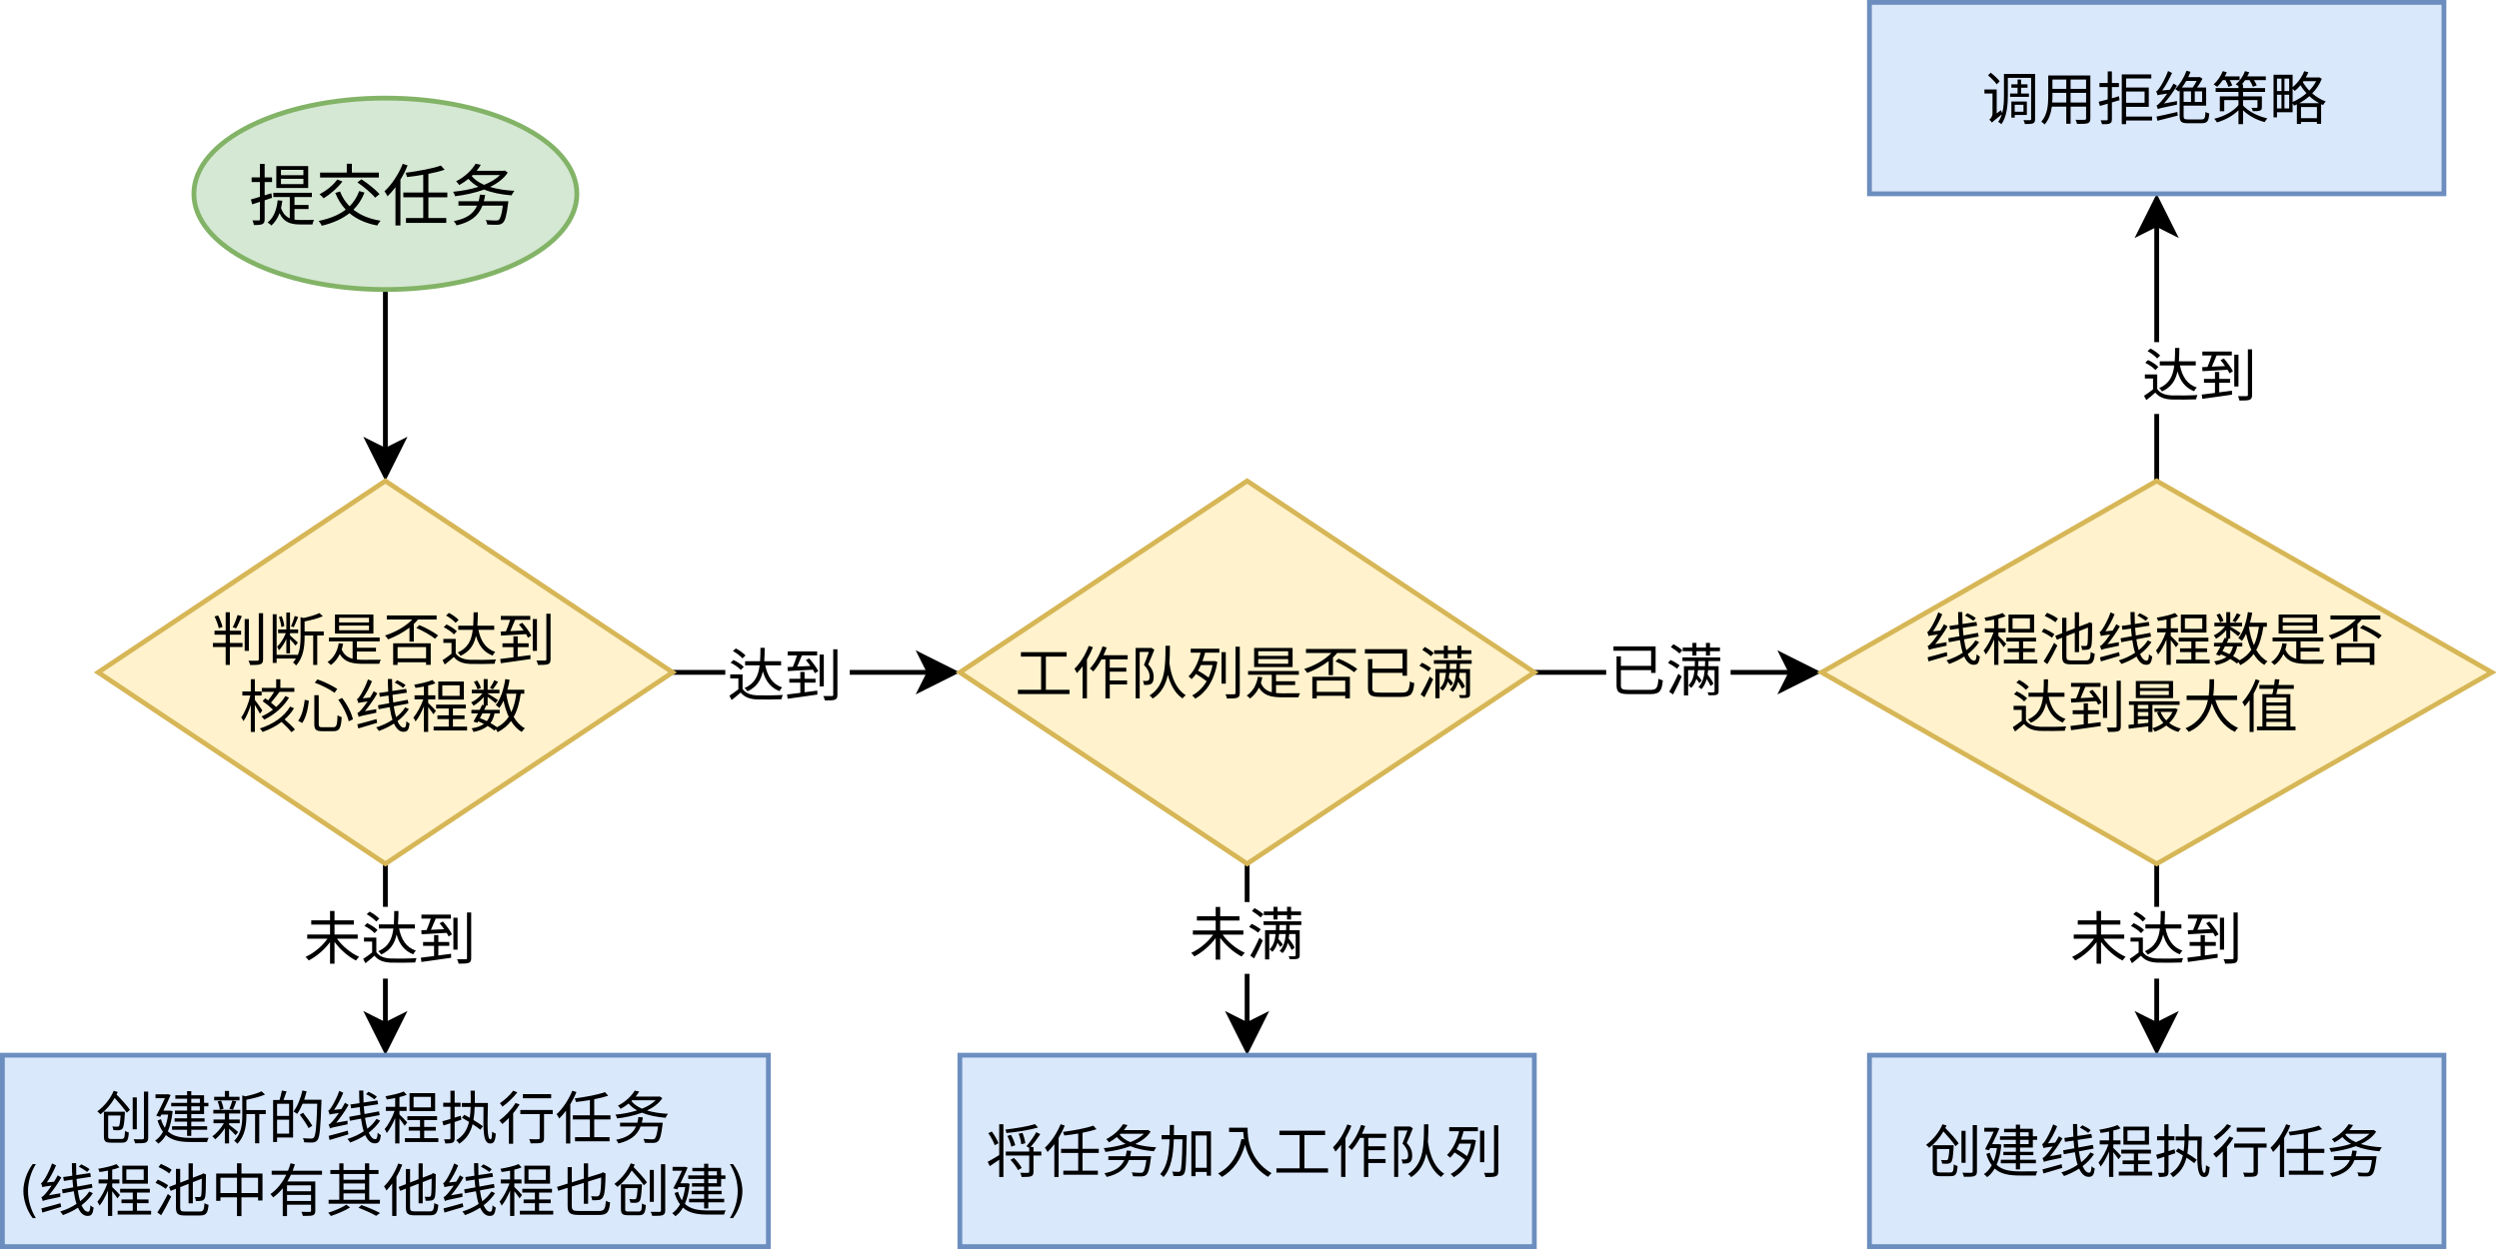
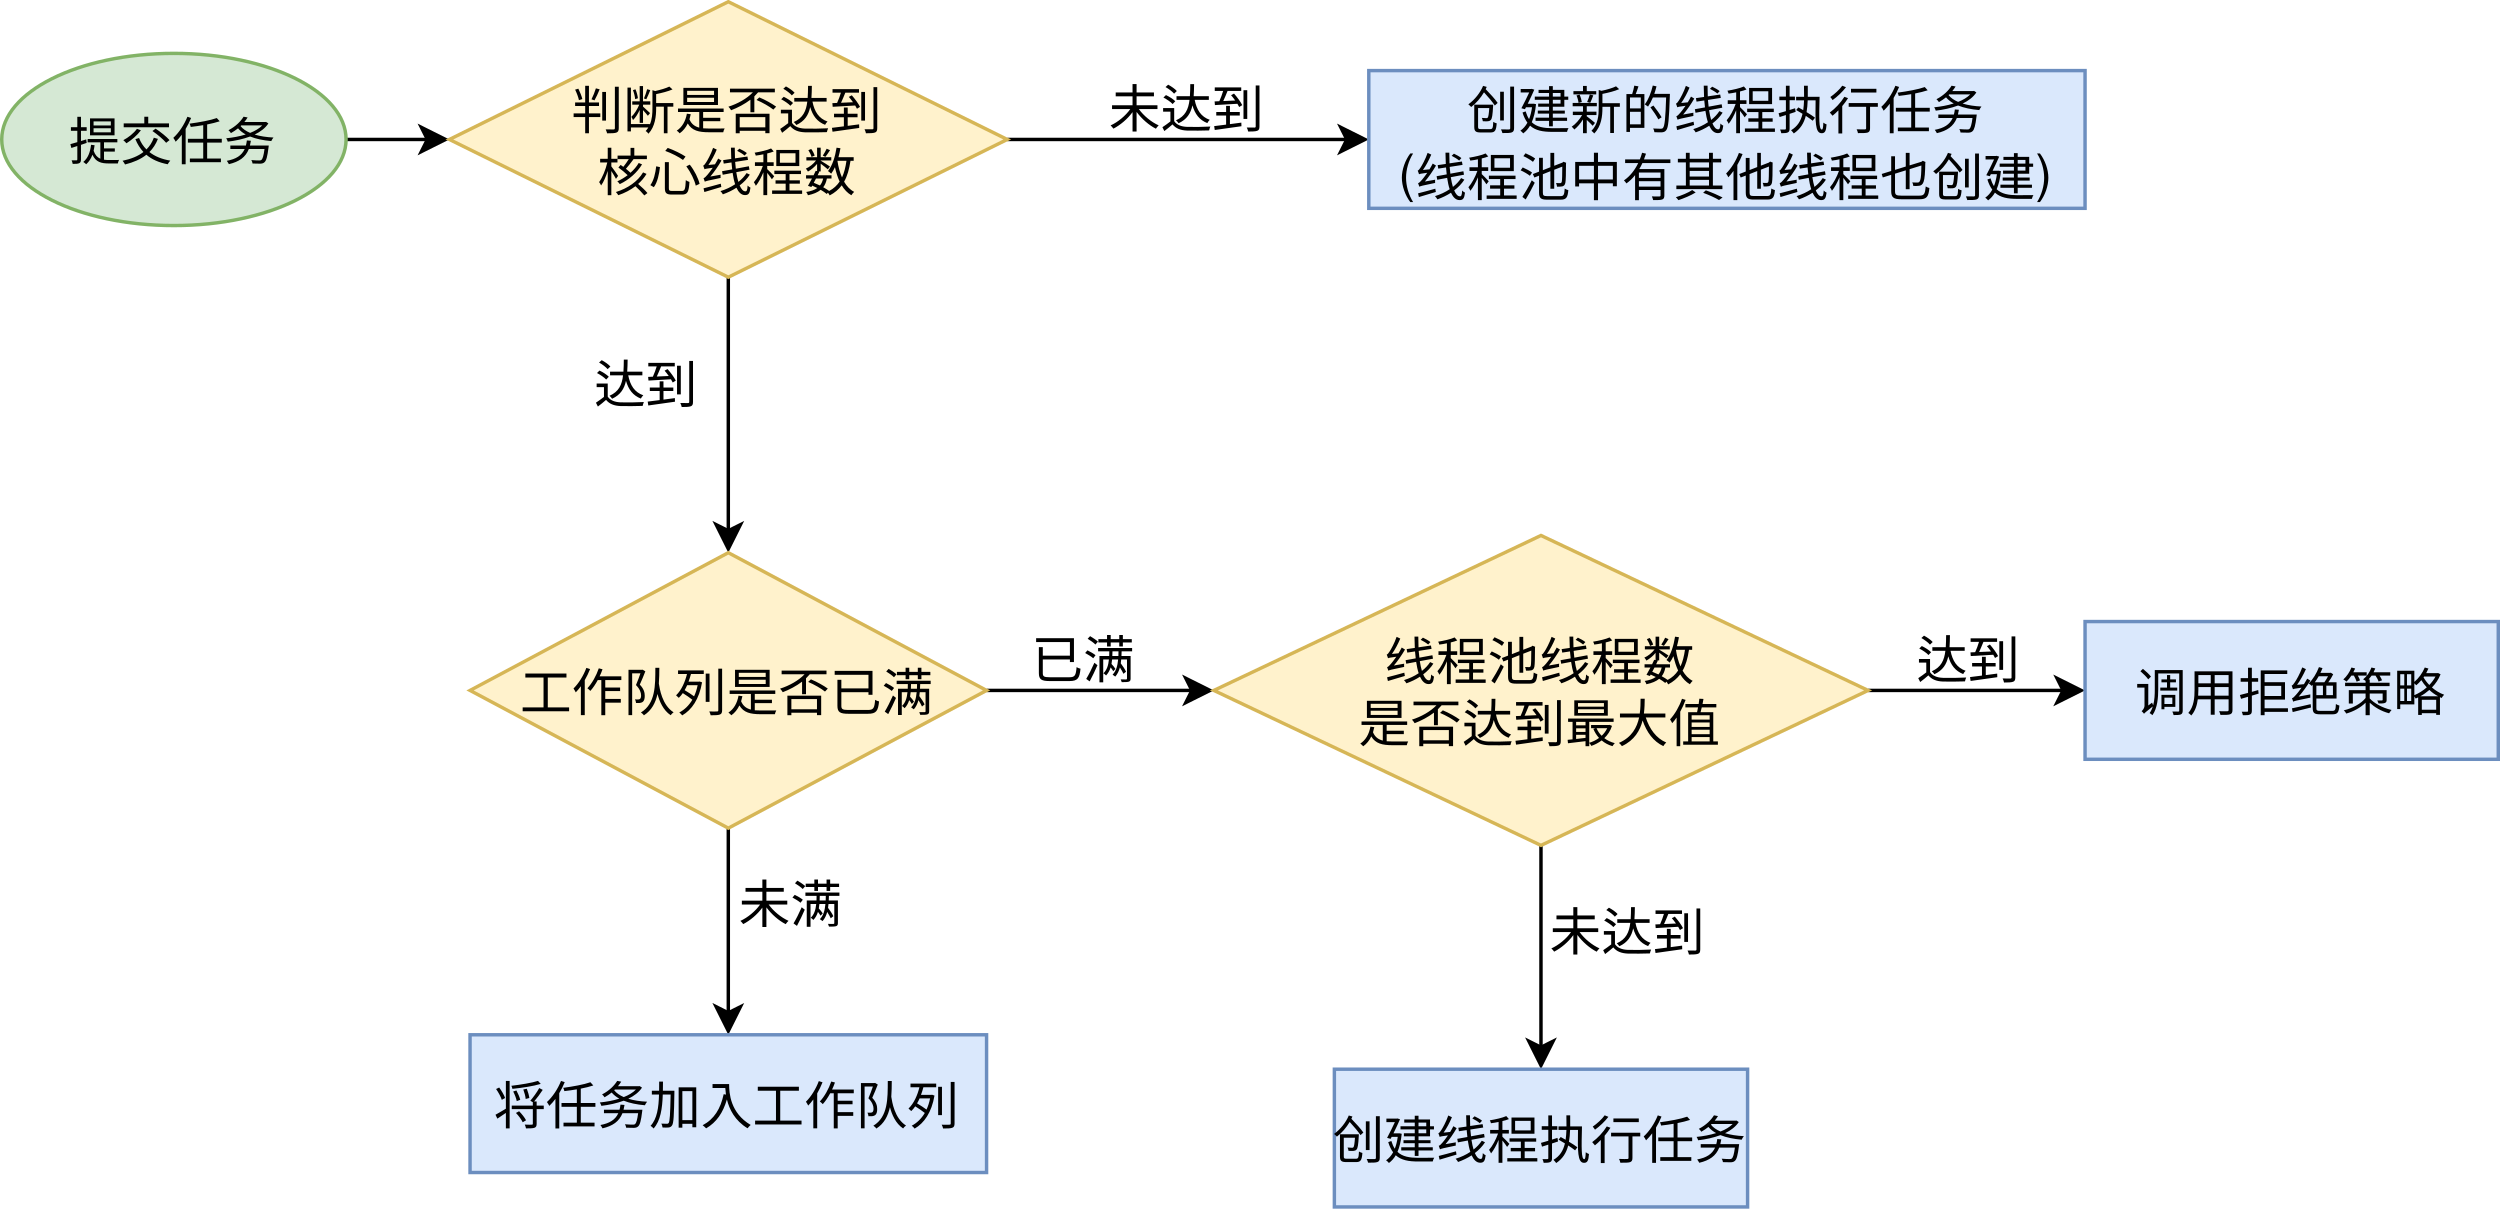
- <svg xmlns="http://www.w3.org/2000/svg" version="1.1" width="522px" height="262px" viewBox="-0.5 -0.5 522 262" content="&lt;mxfile host=&quot;drawio-plugin&quot; modified=&quot;2024-06-06T07:52:55.215Z&quot; agent=&quot;Mozilla/5.0 (Windows NT 10.0; Win64; x64) AppleWebKit/537.36 (KHTML, like Gecko) Chrome/122.0.0.0 Safari/537.36&quot; etag=&quot;RAEfHViTiio0xaa1hBPK&quot; version=&quot;22.1.22&quot; type=&quot;embed&quot;&gt;&lt;diagram id=&quot;xBjuJ5AfFNWlBSGK1vSN&quot; name=&quot;第 1 页&quot;&gt;3Vrfk6I4EP5rUrX34BU/Q3gExd2H3bur2od7jhCUWzRWjDPj/vXXgSAiGceZYWZwqiwrdJpAur/u/tKK3On64aug29UPnrESOVb2gNwZchziE/hWgkMtwE5QC5aiyGqR3Qp+Fr+ZFlpaui8ytusoSs5LWWy7wpRvNiyVHRkVgt931XJedp+6pUvWE/xMadmX/ltkclVLfeK28m+sWK70kz1bT6xpo6s3slvRjN+fiNwEuVPBuaxH64cpK5XpGrPU980fmT2+l2Abec0N6SpK/y7o5K9C0G8L69d+so0m2hd3tNzr/eqXlYfGACwDe+hLLuSKL/mGlkkrjQXfbzKmHmPBVavznfMtCG0Q/sekPGjn0r3kIMr5RmqJ7cF1fz96izu+Fym7sIkGFlQsmbygh2s9taGTB2hrfWV8zaQ4gIJgJZXFXRcAVONoedRrbQ0Dbe5nmN7umz7BiMxRaKHEQ3GEIq8axOqT+IiAxO67pywhFJjBoHlRllNeclEpupnPSKbkOyn4L3YyQ5yFi/ElF9wxIdnDRaPp2UADSEd7qAF234YO0fGwOo0a642MHI4D386r8I2vxDcZGt/VrZEQ9HCisOXFRu5OVv5HCVoE2HYXAg4OunnpefowqN+gBcFxK68IPtcYfeEURRFKCIoT9VFBB2PLiJnvdAGVzo1pWSw3IE7BrwwiKlbBUkABifTEusiyGkdsV/ymi2oRhSRtSVjRj5E/uwozF1F+HqXHqqgf2qk8puidWH86rut2/KFXeh5oWi83KjzPd4De84AewpeGTPp5g7zhRWOpYo4hkG4tfuzHytyLAsgL8JAB1H2fg/H2twsubHBv5VVFTiBhYhTNqgFI5moK2EuETRCAlVxbuU2pRxaKiZqM5wiodBIovgNjGEQEkUon9E3QESu+Xux3Bmf3eE2GF9jHfSaU57mTpsPwHb9bvOygT3hsx8B4yFsxHvKYw8KKRCo2GWnPgXXB3mGEiGf2AAlRFChfAu8kUxMZPTr1i3mF2FauVjeSBihTtaxaAV4G6zXhZQy3w1SIwnn//f/ooeJJLOCUsEVuYMWUkXwgLLhnRMZAfm38nuzX9j9DZWwq3tOl0RtVaXRMJzxAMAC9IpsAZdN5bmSlsYHQEKXRIt6NUctPcX68PoAGP0G+LoAsQwAdD2m3EkCDHs7C0UeMyWdV0ov8qqLPlP+SUBHGtrQHJgr5ZKpsqeCHUL/zev/x3M8xdDVuMF15V6arZndjSVfepXR1a2fiI5YGyVvB2POWYzg3febQCUYVOq6patxcxDQQGiZiztqwk1eS5eb3WOOi78ALTMnxQsfg8YZQnymctpZ6oNEtB0tJIq/qZ/jqMp6OjU94Zz+EGPmE9558wjY3k8CqBBu6QXpg6e6OInxXML9zL3xI6+aq3o2Jy71Z76apP0808l7WthuDyT1ndCY3/BsiqZJI3aIOPWVjZeAYhXX6gsGssv1M9zDDCvejNPC1x5MX2Bcu2z+y1CWj/TOQm/wP&lt;/diagram&gt;&lt;/mxfile&gt;">
+ <svg xmlns="http://www.w3.org/2000/svg" version="1.1" width="726px" height="351px" viewBox="-0.5 -0.5 726 351" content="&lt;mxfile host=&quot;drawio-plugin&quot; modified=&quot;2024-06-19T07:51:37.718Z&quot; agent=&quot;Mozilla/5.0 (Windows NT 10.0; Win64; x64) AppleWebKit/537.36 (KHTML, like Gecko) Chrome/122.0.0.0 Safari/537.36&quot; etag=&quot;IkXA1o8e_9qtlAbycoYo&quot; version=&quot;22.1.22&quot; type=&quot;embed&quot;&gt;&lt;diagram id=&quot;xBjuJ5AfFNWlBSGK1vSN&quot; name=&quot;第 1 页&quot;&gt;7Vpdk6I4FP01qZp9sAtCgOQRFGceZj+q5mF3HhGCso3EQuzW+fWbQBAiGXV2QLutqbK6w00I5J57bk6uAmu63n8sws3qdxbTDEAj3gNrBiA0DdPg/4TlUFtcG9aGZZHGclBr+JJ+o82d0rpLY7pVBpaMZWW6UY0Ry3MalYotLAr2qg5LWKY+dRMuac/wJQqzvvXvNC5XtRVDt7V/oulyJZ9sY6vuWIfNWLmQ7SqM2WvHZAXAmhaMlXVrvZ/STPiucUt93/w7vcf3KmheXnNDtPKiP9Nw8kdahJ8WxvNusvEmchUvYbaT65UvWx4aB9CY+0NesqJcsSXLwyxorX7BdnlMxWMMftWO+czYhhtNbvyXluVBghvuSsZNCctLaTFtfp2FC5r5YfS8rOabsowVvC9nOW1Gy7cQT+mvXjpky3ZFRM8suQmisFjS8sw4px4nlt95gPTtR8rWtCwOfEBBs7BMX9RwCWXULY/jWmR4Q4LzA0CZfaACB+A5IAYIEPA94KGq4YtPYAPMLWYfzCzjxKEa9ydpljU+B9CKbYpjxO3bsmDPtNOD4cJynOEAe6FFSfdnXSx7kWSSzCSmJYP1teWlacgxqy4njbFA0aDy6PRxrqRPk7/fCn+ghkAY+IH4CLrwtqEF77NwLHdZmKXLnJsj7jLKXeuLwE35RuHJjnUaxzWgdJt+CxdHZ29YmpfVgmwf2LMRwDsfnacEO26W8h2VDUlHvInxBJHrqOyrr65GT07+l/BFZ2Zoq7ewJNnyuDqF+/hOV0WAdWdadrC6AtlOHIxPS3wvViLtBkamwPPuTcQOXD9GzD5cTeQNQTnTVgg3GYZx7smkJxMMwr9zEaoEQAW3EC48EhzgzaoGt8xFF1c2nqOLDT6TZVaJkA/3DOBj0enPAdfegSu0EG/zhocBrsYQWxdTxYqtF7utBvWe5omdhWM7fZWUJAmMontoIdM9EUOm2xdDDuyLITyWGMLfw5dUelQIU08CzcHg8BAPYKQHDBPguQJ6LmHxVKdrjzHwQT+Db4rIEDfiJq6mYloxA38ZR87JX0ZzO+8igMz77/9bL4guho4TYbpINAI7pDi5S+ggS80BptUPHWjgfuig0XS0/V51NN2n5T9yctH+KuxPtrya7TvDZoef1t6Npr4svtHQ27x+M0EWeSLEQRDbrln9VSLLMtCT0faZ1onYqxcs5xx+x4G6QzNnMid8JT44pXVH5Het+RsmDSFADIzURDGIAJlAVYGQWwkQk7zXLHOLjHG3g4GeuoaGusfjwmNStwnPQY7rZBCuNlFxA3LqAK9ytWdXgmwmwA+IOB60yszVHRguZvhW+I8i9LtF1TGEv1qHga5G+NuaKuhowv/u5ZZ75FV0ZV5tfPFW8uobLsOMnWAHLc40dZSfTLCjlD/1q9ecz3+xtHGO+6ZYauk2wwcnZxOew5DTspRNcqDaqXMy6c1qp6YubZ8pe50pgirF04u1Vlk3M4TFQ1VRzhaX/vSxVJVF1FMpdGFfVRGNqiKj1cT09VSOCXY0BVHZMGSBU4jmK9TzKYajVC9vq4eRrhCu08OjVTObjfVCJfz/1b3fP2Do5Cuo43UXMHhTwDS/ggqq9Fd/oUSQQEjA4wNSJ17emFXIzeRXCKTi3APA4yD1a0dIxoOHX7a/f6v3yvZHhFbwHw==&lt;/diagram&gt;&lt;/mxfile&gt;">
  <defs />
  <g>
-     <path d="M 80 60 L 80 93.63" fill="none" stroke="rgb(0, 0, 0)" stroke-miterlimit="10" pointer-events="stroke" />
-     <path d="M 80 98.88 L 76.5 91.88 L 80 93.63 L 83.5 91.88 Z" fill="rgb(0, 0, 0)" stroke="rgb(0, 0, 0)" stroke-miterlimit="10" pointer-events="all" />
-     <ellipse cx="80" cy="40" rx="40" ry="20" fill="#d5e8d4" stroke="#82b366" pointer-events="all" />
-     <g fill="rgb(0, 0, 0)" font-family="Helvetica" text-anchor="middle" font-size="14px">
-       <text x="79.5" y="45.5">提交任务</text>
+     <path d="M 100 40 L 120 40 L 110 40 L 123.63 40" fill="none" stroke="rgb(0, 0, 0)" stroke-miterlimit="10" pointer-events="stroke" />
+     <path d="M 128.88 40 L 121.88 43.5 L 123.63 40 L 121.88 36.5 Z" fill="rgb(0, 0, 0)" stroke="rgb(0, 0, 0)" stroke-miterlimit="10" pointer-events="all" />
+     <ellipse cx="50" cy="40" rx="50" ry="25" fill="#d5e8d4" stroke="#82b366" pointer-events="all" />
+     <g fill="rgb(0, 0, 0)" font-family="Helvetica" text-anchor="middle" font-size="15px">
+       <text x="49.5" y="46">提交任务</text>
    </g>
-     <path d="M 80 180 L 80 190 L 80 213.63" fill="none" stroke="rgb(0, 0, 0)" stroke-miterlimit="10" pointer-events="stroke" />
-     <path d="M 80 218.88 L 76.5 211.88 L 80 213.63 L 83.5 211.88 Z" fill="rgb(0, 0, 0)" stroke="rgb(0, 0, 0)" stroke-miterlimit="10" pointer-events="all" />
-     <g fill="rgb(0, 0, 0)" font-family="Helvetica" text-anchor="middle" font-size="12px">
-       <rect fill="rgb(255, 255, 255)" stroke="none" x="63" y="189" width="38" height="15" stroke-width="0" />
-       <text x="80.92" y="199.92">未达到</text>
+     <path d="M 211 80 L 211 153.63" fill="none" stroke="rgb(0, 0, 0)" stroke-miterlimit="10" pointer-events="stroke" />
+     <path d="M 211 158.88 L 207.5 151.88 L 211 153.63 L 214.5 151.88 Z" fill="rgb(0, 0, 0)" stroke="rgb(0, 0, 0)" stroke-miterlimit="10" pointer-events="all" />
+     <g fill="rgb(0, 0, 0)" font-family="Helvetica" text-anchor="middle" font-size="15px">
+       <text x="187" y="116.5">达到</text>
    </g>
-     <path d="M 140 140 L 193.63 140" fill="none" stroke="rgb(0, 0, 0)" stroke-miterlimit="10" pointer-events="stroke" />
-     <path d="M 198.88 140 L 191.88 143.5 L 193.63 140 L 191.88 136.5 Z" fill="rgb(0, 0, 0)" stroke="rgb(0, 0, 0)" stroke-miterlimit="10" pointer-events="all" />
-     <g fill="rgb(0, 0, 0)" font-family="Helvetica" text-anchor="middle" font-size="12px">
-       <rect fill="rgb(255, 255, 255)" stroke="none" x="151" y="134" width="26" height="15" stroke-width="0" />
-       <text x="163.42" y="144.92">达到</text>
+     <path d="M 292 40 L 390.63 40" fill="none" stroke="rgb(0, 0, 0)" stroke-miterlimit="10" pointer-events="stroke" />
+     <path d="M 395.88 40 L 388.88 43.5 L 390.63 40 L 388.88 36.5 Z" fill="rgb(0, 0, 0)" stroke="rgb(0, 0, 0)" stroke-miterlimit="10" pointer-events="all" />
+     <g fill="rgb(0, 0, 0)" font-family="Helvetica" text-anchor="middle" font-size="15px">
+       <text x="344" y="36.5">未达到</text>
    </g>
-     <path d="M 80 100 L 140 140 L 80 180 L 20 140 Z" fill="#fff2cc" stroke="#d6b656" stroke-miterlimit="10" pointer-events="all" />
-     <g fill="rgb(0, 0, 0)" font-family="Helvetica" text-anchor="middle" font-size="12px">
-       <text x="79.5" y="137.5">判断是否达到</text>
-       <text x="79.5" y="151.5">核心线程数</text>
+     <path d="M 211 0 L 292 40 L 211 80 L 130 40 Z" fill="#fff2cc" stroke="#d6b656" stroke-miterlimit="10" pointer-events="all" />
+     <g fill="rgb(0, 0, 0)" font-family="Helvetica" text-anchor="middle" font-size="15px">
+       <text x="210.5" y="37">判断是否达到</text>
+       <text x="210.5" y="55">核心线程数</text>
    </g>
-     <rect x="0" y="220" width="160" height="40" fill="#dae8fc" stroke="#6c8ebf" pointer-events="all" />
-     <g fill="rgb(0, 0, 0)" font-family="Helvetica" text-anchor="middle" font-size="12px">
-       <text x="79.5" y="237.5">创建新的线程执行任务</text>
-       <text x="79.5" y="251.5">(线程池中有其他线程也创建)</text>
+     <rect x="397" y="20" width="208" height="40" fill="#dae8fc" stroke="#6c8ebf" pointer-events="all" />
+     <g fill="rgb(0, 0, 0)" font-family="Helvetica" text-anchor="middle" font-size="15px">
+       <text x="500.5" y="37">创建新的线程执行任务</text>
+       <text x="500.5" y="55">(线程池中有其他线程也创建)</text>
    </g>
-     <path d="M 320 140 L 373.63 140" fill="none" stroke="rgb(0, 0, 0)" stroke-miterlimit="10" pointer-events="stroke" />
-     <path d="M 378.88 140 L 371.88 143.5 L 373.63 140 L 371.88 136.5 Z" fill="rgb(0, 0, 0)" stroke="rgb(0, 0, 0)" stroke-miterlimit="10" pointer-events="all" />
-     <g fill="rgb(0, 0, 0)" font-family="Helvetica" text-anchor="middle" font-size="12px">
-       <rect fill="rgb(255, 255, 255)" stroke="none" x="335" y="133" width="26" height="15" stroke-width="0" />
-       <text x="347.42" y="143.92">已满</text>
+     <path d="M 286 200 L 345.63 200" fill="none" stroke="rgb(0, 0, 0)" stroke-miterlimit="10" pointer-events="stroke" />
+     <path d="M 350.88 200 L 343.88 203.5 L 345.63 200 L 343.88 196.5 Z" fill="rgb(0, 0, 0)" stroke="rgb(0, 0, 0)" stroke-miterlimit="10" pointer-events="all" />
+     <g fill="rgb(0, 0, 0)" font-family="Helvetica" text-anchor="middle" font-size="15px">
+       <text x="314" y="196.5">已满</text>
    </g>
-     <path d="M 260 180 L 260 213.63" fill="none" stroke="rgb(0, 0, 0)" stroke-miterlimit="10" pointer-events="stroke" />
-     <path d="M 260 218.88 L 256.5 211.88 L 260 213.63 L 263.5 211.88 Z" fill="rgb(0, 0, 0)" stroke="rgb(0, 0, 0)" stroke-miterlimit="10" pointer-events="all" />
-     <g fill="rgb(0, 0, 0)" font-family="Helvetica" text-anchor="middle" font-size="12px">
-       <rect fill="rgb(255, 255, 255)" stroke="none" x="248" y="188" width="26" height="15" stroke-width="0" />
-       <text x="259.92" y="199.08">未满</text>
+     <path d="M 211 240 L 211 293.63" fill="none" stroke="rgb(0, 0, 0)" stroke-miterlimit="10" pointer-events="stroke" />
+     <path d="M 211 298.88 L 207.5 291.88 L 211 293.63 L 214.5 291.88 Z" fill="rgb(0, 0, 0)" stroke="rgb(0, 0, 0)" stroke-miterlimit="10" pointer-events="all" />
+     <g fill="rgb(0, 0, 0)" font-family="Helvetica" text-anchor="middle" font-size="15px">
+       <text x="229" y="267.5">未满</text>
    </g>
-     <path d="M 260 100 L 320 140 L 260 180 L 200 140 Z" fill="#fff2cc" stroke="#d6b656" stroke-miterlimit="10" pointer-events="all" />
-     <g fill="rgb(0, 0, 0)" font-family="Helvetica" text-anchor="middle" font-size="12px">
-       <text x="259.5" y="144.5">工作队列是否已满</text>
+     <path d="M 211 160 L 286 200 L 211 240 L 136 200 Z" fill="#fff2cc" stroke="#d6b656" stroke-miterlimit="10" pointer-events="all" />
+     <g fill="rgb(0, 0, 0)" font-family="Helvetica" text-anchor="middle" font-size="15px">
+       <text x="210.5" y="206">工作队列是否已满</text>
    </g>
-     <path d="M 450 180 L 450 213.63" fill="none" stroke="rgb(0, 0, 0)" stroke-miterlimit="10" pointer-events="stroke" />
-     <path d="M 450 218.88 L 446.5 211.88 L 450 213.63 L 453.5 211.88 Z" fill="rgb(0, 0, 0)" stroke="rgb(0, 0, 0)" stroke-miterlimit="10" pointer-events="all" />
-     <g fill="rgb(0, 0, 0)" font-family="Helvetica" text-anchor="middle" font-size="12px">
-       <rect fill="rgb(255, 255, 255)" stroke="none" x="432" y="189" width="38" height="15" stroke-width="0" />
-       <text x="449.92" y="199.92">未达到</text>
+     <path d="M 447 245 L 447 303.63" fill="none" stroke="rgb(0, 0, 0)" stroke-miterlimit="10" pointer-events="stroke" />
+     <path d="M 447 308.88 L 443.5 301.88 L 447 303.63 L 450.5 301.88 Z" fill="rgb(0, 0, 0)" stroke="rgb(0, 0, 0)" stroke-miterlimit="10" pointer-events="all" />
+     <g fill="rgb(0, 0, 0)" font-family="Helvetica" text-anchor="middle" font-size="15px">
+       <text x="472" y="275.5">未达到</text>
    </g>
-     <path d="M 450 100 L 450 46.37" fill="none" stroke="rgb(0, 0, 0)" stroke-miterlimit="10" pointer-events="stroke" />
-     <path d="M 450 41.12 L 453.5 48.12 L 450 46.37 L 446.5 48.12 Z" fill="rgb(0, 0, 0)" stroke="rgb(0, 0, 0)" stroke-miterlimit="10" pointer-events="all" />
-     <g fill="rgb(0, 0, 0)" font-family="Helvetica" text-anchor="middle" font-size="12px">
-       <rect fill="rgb(255, 255, 255)" stroke="none" x="447" y="71" width="26" height="15" stroke-width="0" />
-       <text x="458.92" y="82.25">达到</text>
+     <path d="M 542 200 L 598.63 200" fill="none" stroke="rgb(0, 0, 0)" stroke-miterlimit="10" pointer-events="stroke" />
+     <path d="M 603.88 200 L 596.88 203.5 L 598.63 200 L 596.88 196.5 Z" fill="rgb(0, 0, 0)" stroke="rgb(0, 0, 0)" stroke-miterlimit="10" pointer-events="all" />
+     <g fill="rgb(0, 0, 0)" font-family="Helvetica" text-anchor="middle" font-size="15px">
+       <text x="571" y="196.5">达到</text>
    </g>
-     <path d="M 450 100 L 520 140 L 450 180 L 380 140 Z" fill="#fff2cc" stroke="#d6b656" stroke-miterlimit="10" pointer-events="all" />
-     <g fill="rgb(0, 0, 0)" font-family="Helvetica" text-anchor="middle" font-size="12px">
-       <text x="449.5" y="137.5">线程池线程数是否</text>
-       <text x="449.5" y="151.5">达到最大值</text>
+     <path d="M 447 155 L 542 200 L 447 245 L 352 200 Z" fill="#fff2cc" stroke="#d6b656" stroke-miterlimit="10" pointer-events="all" />
+     <g fill="rgb(0, 0, 0)" font-family="Helvetica" text-anchor="middle" font-size="15px">
+       <text x="446.5" y="197">线程池线程数</text>
+       <text x="446.5" y="215">是否达到最大值</text>
    </g>
-     <rect x="200" y="220" width="120" height="40" fill="#dae8fc" stroke="#6c8ebf" pointer-events="all" />
-     <g fill="rgb(0, 0, 0)" font-family="Helvetica" text-anchor="middle" font-size="12px">
-       <text x="259.5" y="244.5">将任务加入工作队列</text>
+     <rect x="136" y="300" width="150" height="40" fill="#dae8fc" stroke="#6c8ebf" pointer-events="all" />
+     <g fill="rgb(0, 0, 0)" font-family="Helvetica" text-anchor="middle" font-size="15px">
+       <text x="210.5" y="326">将任务加入工作队列</text>
    </g>
-     <rect x="390" y="220" width="120" height="40" fill="#dae8fc" stroke="#6c8ebf" pointer-events="all" />
-     <g fill="rgb(0, 0, 0)" font-family="Helvetica" text-anchor="middle" font-size="12px">
-       <text x="449.5" y="244.5">创建线程执行任务</text>
+     <rect x="387" y="310" width="120" height="40" fill="#dae8fc" stroke="#6c8ebf" pointer-events="all" />
+     <g fill="rgb(0, 0, 0)" font-family="Helvetica" text-anchor="middle" font-size="15px">
+       <text x="446.5" y="336">创建线程执行任务</text>
    </g>
-     <rect x="390" y="0" width="120" height="40" fill="#dae8fc" stroke="#6c8ebf" pointer-events="all" />
-     <g fill="rgb(0, 0, 0)" font-family="Helvetica" text-anchor="middle" font-size="12px">
-       <text x="449.5" y="24.5">调用拒绝策略</text>
+     <rect x="605" y="180" width="120" height="40" fill="#dae8fc" stroke="#6c8ebf" pointer-events="all" />
+     <g fill="rgb(0, 0, 0)" font-family="Helvetica" text-anchor="middle" font-size="15px">
+       <text x="664.5" y="206">调用拒绝策略</text>
    </g>
  </g>
</svg>
